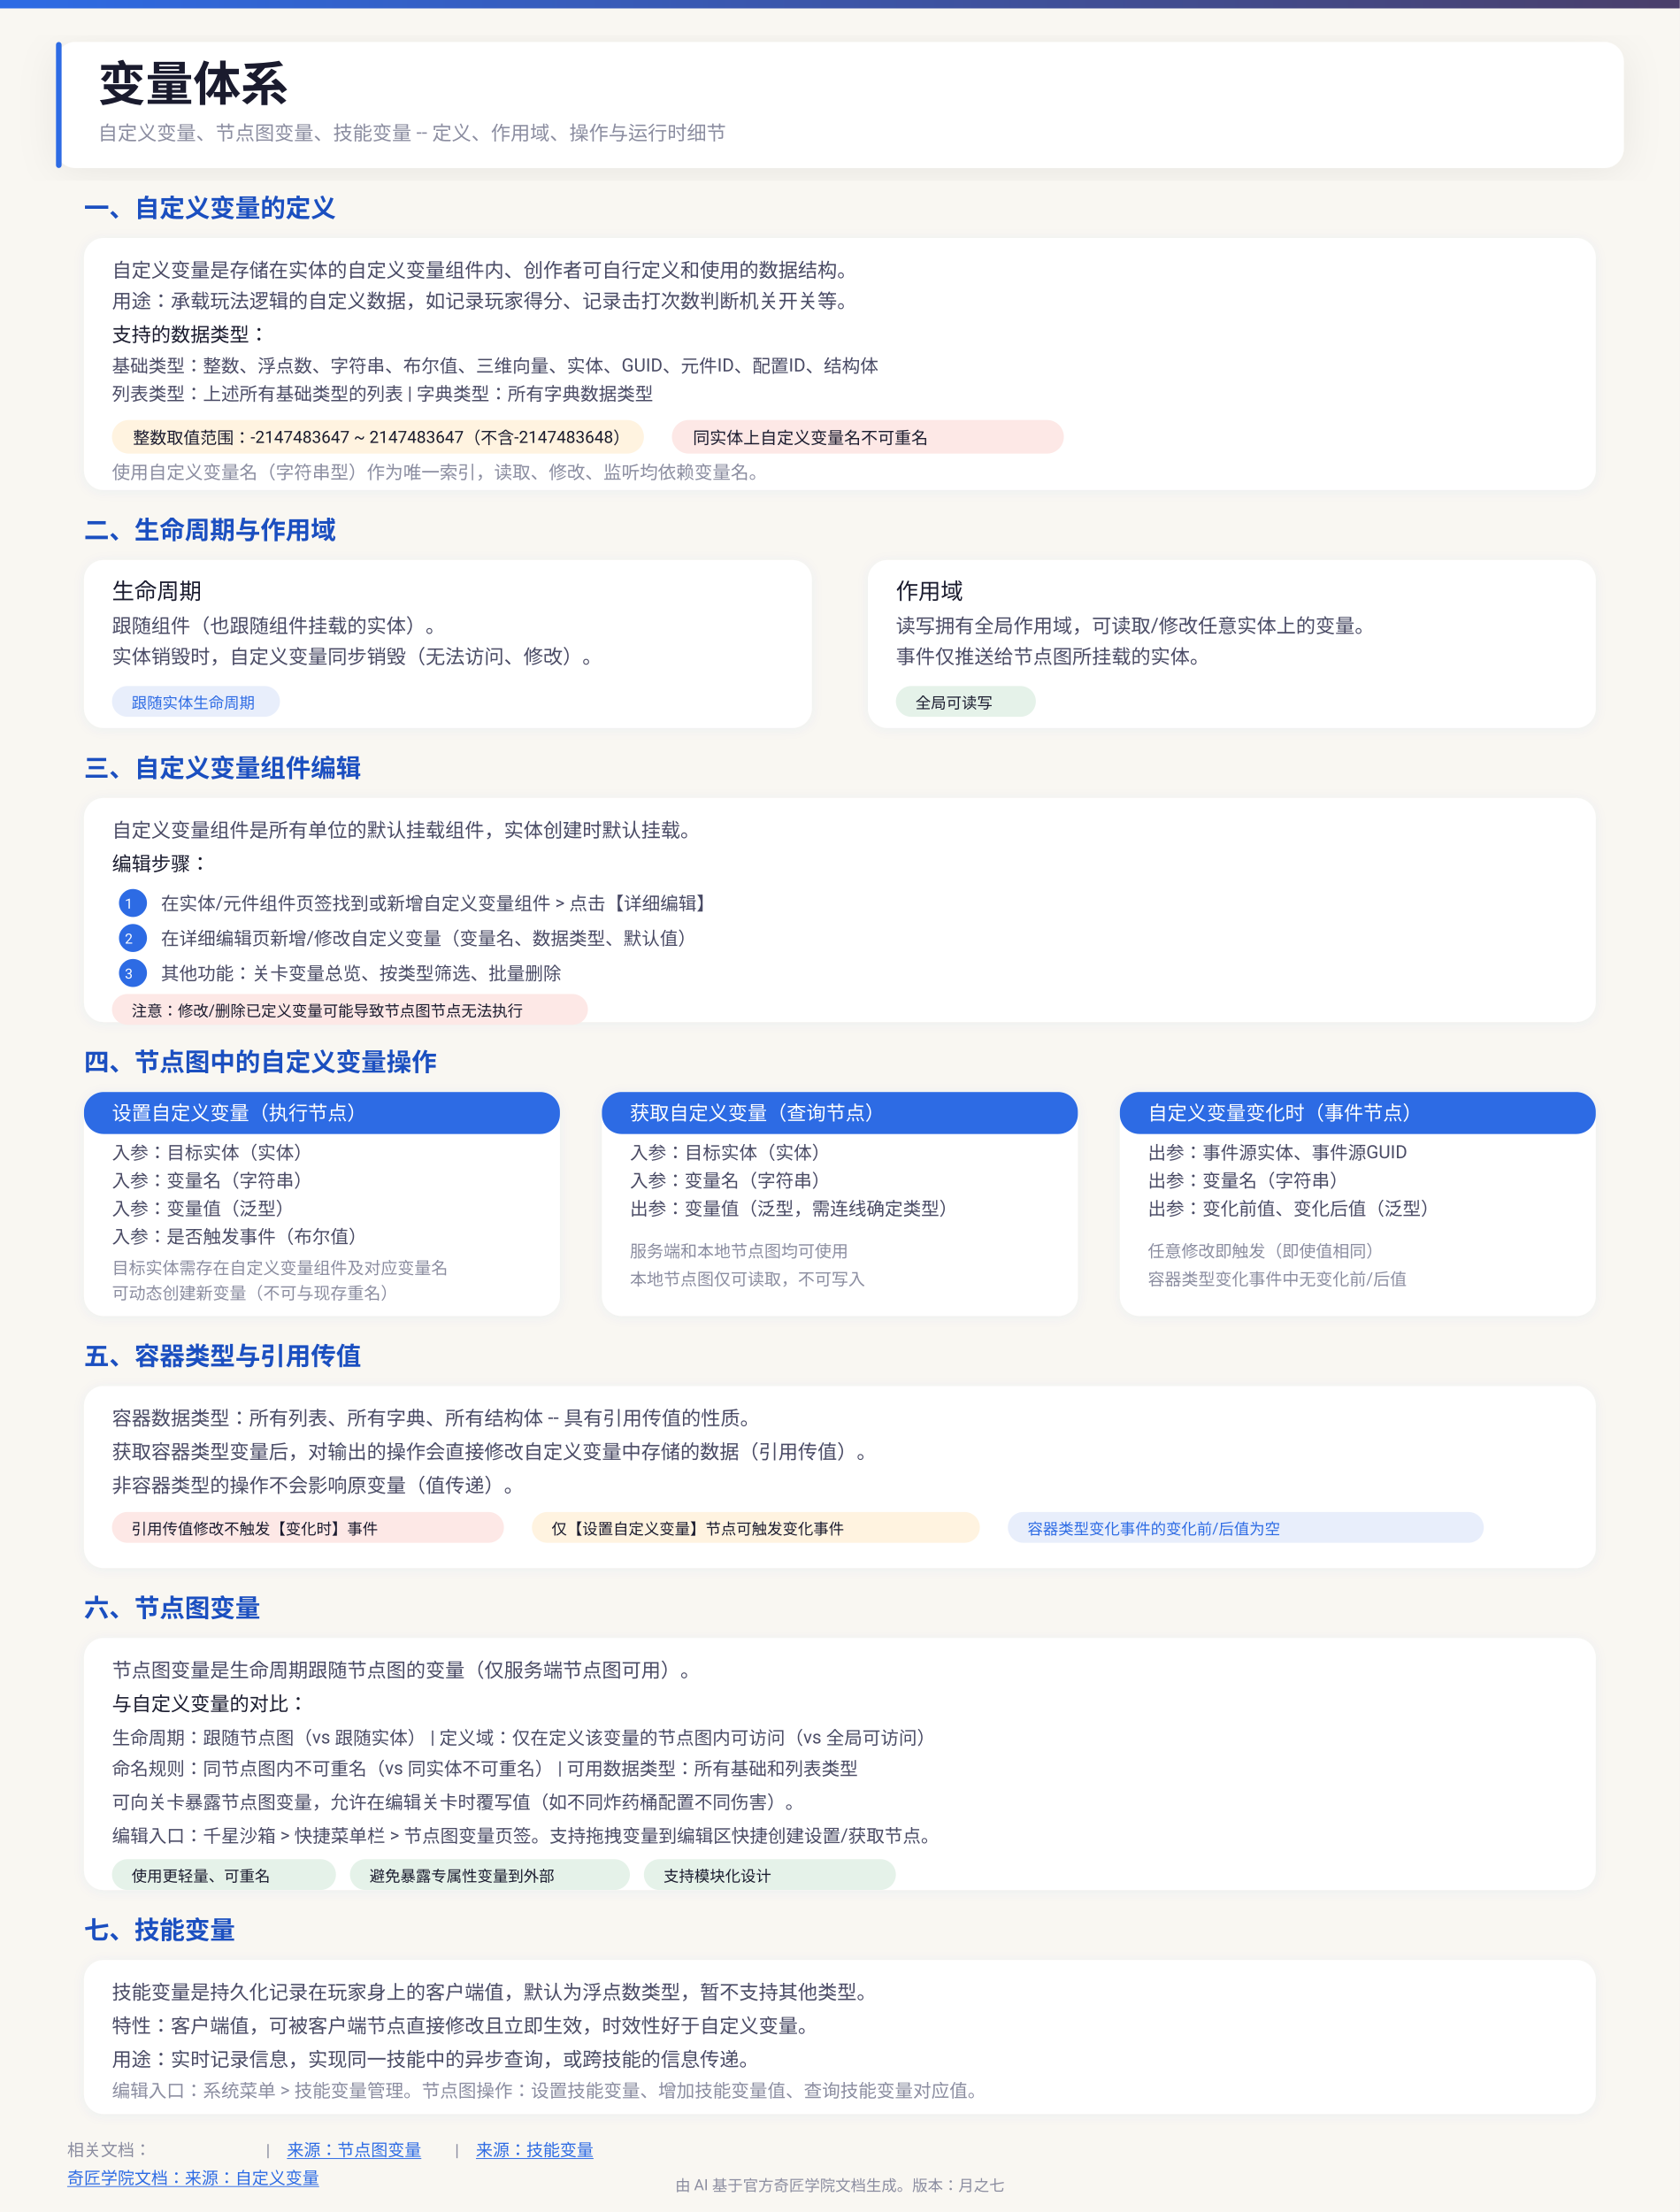
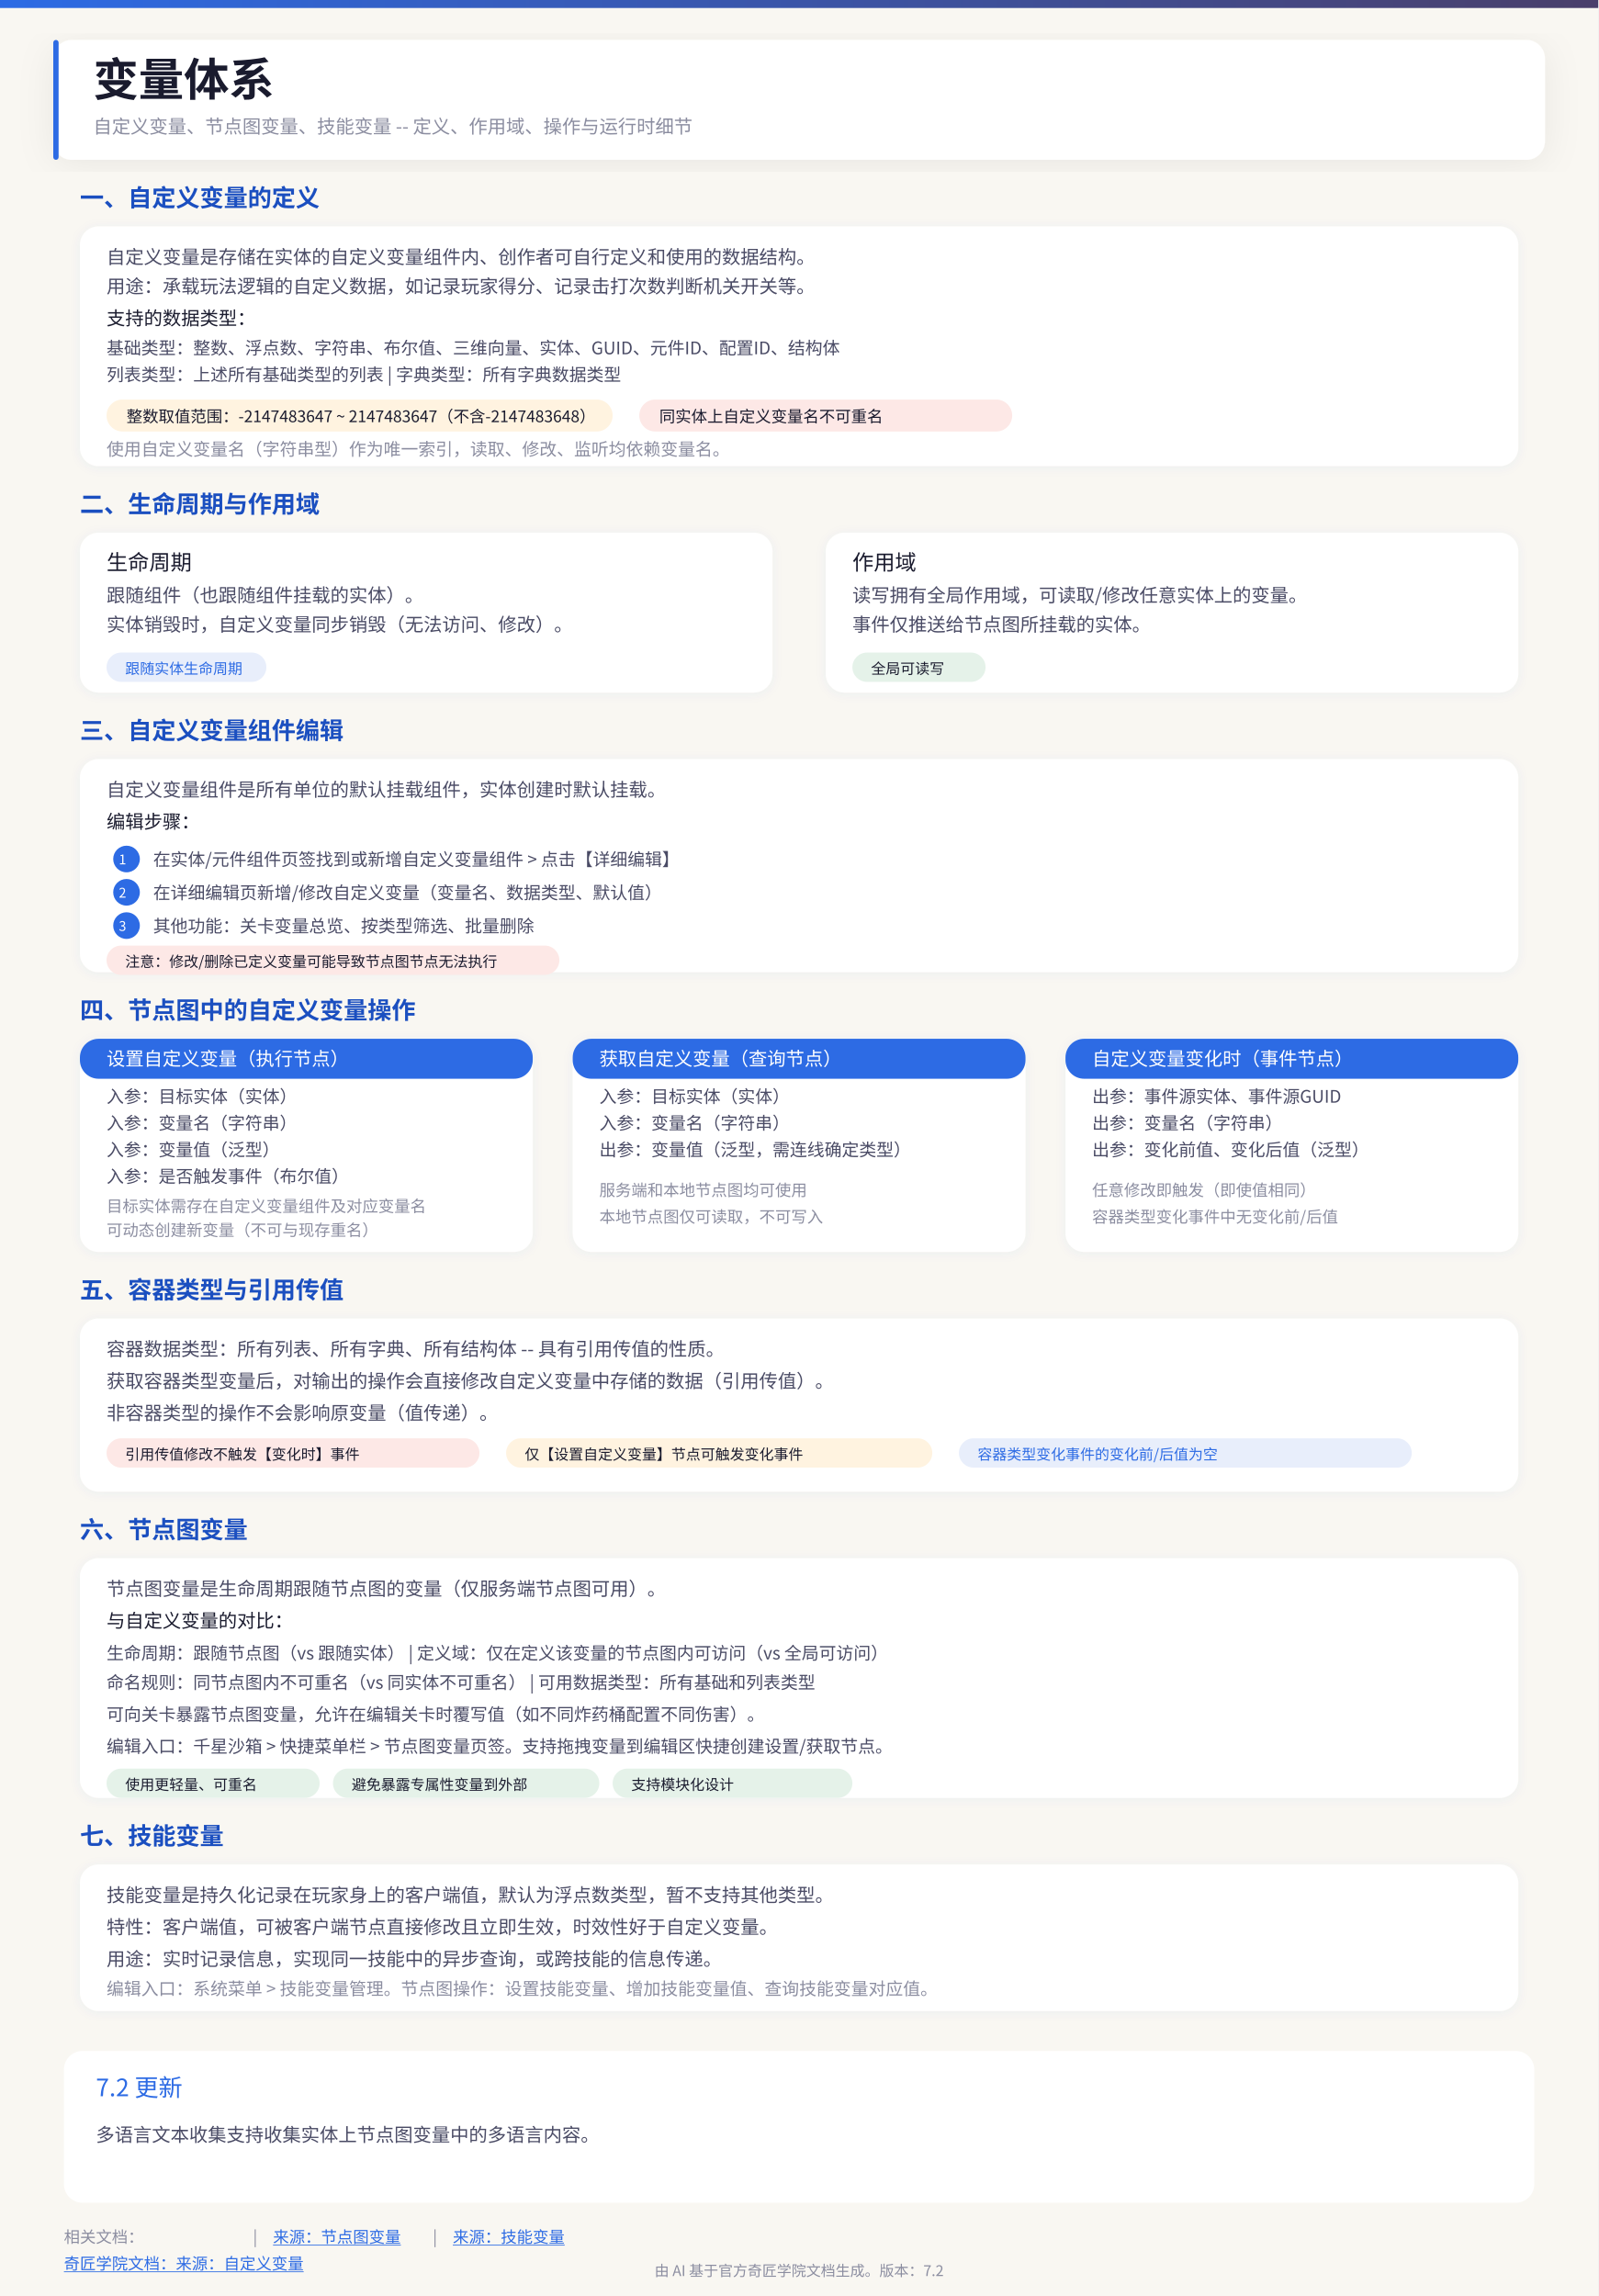
- <svg xmlns="http://www.w3.org/2000/svg" xmlns:xlink="http://www.w3.org/1999/xlink" viewBox="0 0 1200 1580">
+ <svg xmlns="http://www.w3.org/2000/svg" xmlns:xlink="http://www.w3.org/1999/xlink" viewBox="0 0 1200 1724">
  <defs>
    <linearGradient id="topGrad" x1="0" y1="0" x2="1" y2="0">
      <stop offset="0%" stop-color="#2D6BE4" />
      <stop offset="100%" stop-color="#4A3F6B" />
    </linearGradient>
    <filter id="card">
      <feDropShadow dx="0" dy="1" stdDeviation="4" flood-color="#2D6BE4" flood-opacity="0.06" />
    </filter>
    <filter id="elevated">
      <feDropShadow dx="0" dy="4" stdDeviation="14" flood-color="#000" flood-opacity="0.07" />
    </filter>
  </defs>
-   <rect width="1200" height="1580" fill="#F9F7F2" />
+   <rect width="1200" height="1724" fill="#F9F7F2" />
  <rect width="1200" height="6" fill="url(#topGrad)" />
  <rect x="40" y="30" width="1120" height="90" rx="14" fill="#FFFFFF" filter="url(#elevated)" />
  <rect x="40" y="30" width="4" height="90" rx="2" fill="#2D6BE4" />
-   <text x="70" y="72" font-family="'HYWenHei 85W','Noto Sans SC','PingFang SC','Roboto',sans-serif" font-size="34" font-weight="bold" fill="#1A1B2E">变量体系</text>
-   <text x="70" y="100" font-family="'HYWenHei 85W','Noto Sans SC','PingFang SC','Roboto',sans-serif" font-size="14" fill="#8B8DA0">自定义变量、节点图变量、技能变量 -- 定义、作用域、操作与运行时细节</text>
-   <text x="60" y="155" font-family="'HYWenHei 85W','Noto Sans SC','PingFang SC','Roboto',sans-serif" font-size="18" font-weight="700" fill="#1B4FC0">一、自定义变量的定义</text>
+   <text x="70" y="72" font-family="'Noto Sans CJK SC','HYWenHei 85W','Noto Sans SC','PingFang SC','Roboto',sans-serif" font-size="34" font-weight="bold" fill="#1A1B2E">变量体系</text>
+   <text x="70" y="100" font-family="'Noto Sans CJK SC','HYWenHei 85W','Noto Sans SC','PingFang SC','Roboto',sans-serif" font-size="14" fill="#8B8DA0">自定义变量、节点图变量、技能变量 -- 定义、作用域、操作与运行时细节</text>
+   <text x="60" y="155" font-family="'Noto Sans CJK SC','HYWenHei 85W','Noto Sans SC','PingFang SC','Roboto',sans-serif" font-size="18" font-weight="700" fill="#1B4FC0">一、自定义变量的定义</text>
  <rect x="60" y="170" width="1080" height="180" rx="14" fill="#FFFFFF" filter="url(#card)" />
-   <text x="80" y="198" font-family="'HYWenHei 85W','Noto Sans SC','PingFang SC','Roboto',sans-serif" font-size="14" fill="#4A4B65">自定义变量是存储在实体的自定义变量组件内、创作者可自行定义和使用的数据结构。</text>
-   <text x="80" y="220" font-family="'HYWenHei 85W','Noto Sans SC','PingFang SC','Roboto',sans-serif" font-size="14" fill="#4A4B65">用途：承载玩法逻辑的自定义数据，如记录玩家得分、记录击打次数判断机关开关等。</text>
-   <text x="80" y="244" font-family="'HYWenHei 85W','Noto Sans SC','PingFang SC','Roboto',sans-serif" font-size="14" font-weight="500" fill="#1A1B2E">支持的数据类型：</text>
-   <text x="80" y="266" font-family="'HYWenHei 85W','Noto Sans SC','PingFang SC','Roboto',sans-serif" font-size="13" fill="#4A4B65">基础类型：整数、浮点数、字符串、布尔值、三维向量、实体、GUID、元件ID、配置ID、结构体</text>
-   <text x="80" y="286" font-family="'HYWenHei 85W','Noto Sans SC','PingFang SC','Roboto',sans-serif" font-size="13" fill="#4A4B65">列表类型：上述所有基础类型的列表  |  字典类型：所有字典数据类型</text>
+   <text x="80" y="198" font-family="'Noto Sans CJK SC','HYWenHei 85W','Noto Sans SC','PingFang SC','Roboto',sans-serif" font-size="14" fill="#4A4B65">自定义变量是存储在实体的自定义变量组件内、创作者可自行定义和使用的数据结构。</text>
+   <text x="80" y="220" font-family="'Noto Sans CJK SC','HYWenHei 85W','Noto Sans SC','PingFang SC','Roboto',sans-serif" font-size="14" fill="#4A4B65">用途：承载玩法逻辑的自定义数据，如记录玩家得分、记录击打次数判断机关开关等。</text>
+   <text x="80" y="244" font-family="'Noto Sans CJK SC','HYWenHei 85W','Noto Sans SC','PingFang SC','Roboto',sans-serif" font-size="14" font-weight="500" fill="#1A1B2E">支持的数据类型：</text>
+   <text x="80" y="266" font-family="'Noto Sans CJK SC','HYWenHei 85W','Noto Sans SC','PingFang SC','Roboto',sans-serif" font-size="13" fill="#4A4B65">基础类型：整数、浮点数、字符串、布尔值、三维向量、实体、GUID、元件ID、配置ID、结构体</text>
+   <text x="80" y="286" font-family="'Noto Sans CJK SC','HYWenHei 85W','Noto Sans SC','PingFang SC','Roboto',sans-serif" font-size="13" fill="#4A4B65">列表类型：上述所有基础类型的列表  |  字典类型：所有字典数据类型</text>
  <rect x="80" y="300" width="380" height="24" rx="12" fill="#FFF3E0" />
-   <text x="95" y="317" font-family="'HYWenHei 85W','Noto Sans SC','PingFang SC','Roboto',sans-serif" font-size="12" fill="#1A1B2E">整数取值范围：-2147483647 ~ 2147483647（不含-2147483648）</text>
+   <text x="95" y="317" font-family="'Noto Sans CJK SC','HYWenHei 85W','Noto Sans SC','PingFang SC','Roboto',sans-serif" font-size="12" fill="#1A1B2E">整数取值范围：-2147483647 ~ 2147483647（不含-2147483648）</text>
  <rect x="480" y="300" width="280" height="24" rx="12" fill="#FDE8E6" />
-   <text x="495" y="317" font-family="'HYWenHei 85W','Noto Sans SC','PingFang SC','Roboto',sans-serif" font-size="12" fill="#1A1B2E">同实体上自定义变量名不可重名</text>
-   <text x="80" y="342" font-family="'HYWenHei 85W','Noto Sans SC','PingFang SC','Roboto',sans-serif" font-size="13" fill="#8B8DA0">使用自定义变量名（字符串型）作为唯一索引，读取、修改、监听均依赖变量名。</text>
-   <text x="60" y="385" font-family="'HYWenHei 85W','Noto Sans SC','PingFang SC','Roboto',sans-serif" font-size="18" font-weight="700" fill="#1B4FC0">二、生命周期与作用域</text>
+   <text x="495" y="317" font-family="'Noto Sans CJK SC','HYWenHei 85W','Noto Sans SC','PingFang SC','Roboto',sans-serif" font-size="12" fill="#1A1B2E">同实体上自定义变量名不可重名</text>
+   <text x="80" y="342" font-family="'Noto Sans CJK SC','HYWenHei 85W','Noto Sans SC','PingFang SC','Roboto',sans-serif" font-size="13" fill="#8B8DA0">使用自定义变量名（字符串型）作为唯一索引，读取、修改、监听均依赖变量名。</text>
+   <text x="60" y="385" font-family="'Noto Sans CJK SC','HYWenHei 85W','Noto Sans SC','PingFang SC','Roboto',sans-serif" font-size="18" font-weight="700" fill="#1B4FC0">二、生命周期与作用域</text>
  <rect x="60" y="400" width="520" height="120" rx="14" fill="#FFFFFF" filter="url(#card)" />
-   <text x="80" y="428" font-family="'HYWenHei 85W','Noto Sans SC','PingFang SC','Roboto',sans-serif" font-size="16" font-weight="500" fill="#1A1B2E">生命周期</text>
-   <text x="80" y="452" font-family="'HYWenHei 85W','Noto Sans SC','PingFang SC','Roboto',sans-serif" font-size="14" fill="#4A4B65">跟随组件（也跟随组件挂载的实体）。</text>
-   <text x="80" y="474" font-family="'HYWenHei 85W','Noto Sans SC','PingFang SC','Roboto',sans-serif" font-size="14" fill="#4A4B65">实体销毁时，自定义变量同步销毁（无法访问、修改）。</text>
+   <text x="80" y="428" font-family="'Noto Sans CJK SC','HYWenHei 85W','Noto Sans SC','PingFang SC','Roboto',sans-serif" font-size="16" font-weight="500" fill="#1A1B2E">生命周期</text>
+   <text x="80" y="452" font-family="'Noto Sans CJK SC','HYWenHei 85W','Noto Sans SC','PingFang SC','Roboto',sans-serif" font-size="14" fill="#4A4B65">跟随组件（也跟随组件挂载的实体）。</text>
+   <text x="80" y="474" font-family="'Noto Sans CJK SC','HYWenHei 85W','Noto Sans SC','PingFang SC','Roboto',sans-serif" font-size="14" fill="#4A4B65">实体销毁时，自定义变量同步销毁（无法访问、修改）。</text>
  <rect x="80" y="490" width="120" height="22" rx="11" fill="#E8EEFB" />
-   <text x="94" y="506" font-family="'HYWenHei 85W','Noto Sans SC','PingFang SC','Roboto',sans-serif" font-size="11" fill="#2D6BE4">跟随实体生命周期</text>
+   <text x="94" y="506" font-family="'Noto Sans CJK SC','HYWenHei 85W','Noto Sans SC','PingFang SC','Roboto',sans-serif" font-size="11" fill="#2D6BE4">跟随实体生命周期</text>
  <rect x="620" y="400" width="520" height="120" rx="14" fill="#FFFFFF" filter="url(#card)" />
-   <text x="640" y="428" font-family="'HYWenHei 85W','Noto Sans SC','PingFang SC','Roboto',sans-serif" font-size="16" font-weight="500" fill="#1A1B2E">作用域</text>
-   <text x="640" y="452" font-family="'HYWenHei 85W','Noto Sans SC','PingFang SC','Roboto',sans-serif" font-size="14" fill="#4A4B65">读写拥有全局作用域，可读取/修改任意实体上的变量。</text>
-   <text x="640" y="474" font-family="'HYWenHei 85W','Noto Sans SC','PingFang SC','Roboto',sans-serif" font-size="14" fill="#4A4B65">事件仅推送给节点图所挂载的实体。</text>
+   <text x="640" y="428" font-family="'Noto Sans CJK SC','HYWenHei 85W','Noto Sans SC','PingFang SC','Roboto',sans-serif" font-size="16" font-weight="500" fill="#1A1B2E">作用域</text>
+   <text x="640" y="452" font-family="'Noto Sans CJK SC','HYWenHei 85W','Noto Sans SC','PingFang SC','Roboto',sans-serif" font-size="14" fill="#4A4B65">读写拥有全局作用域，可读取/修改任意实体上的变量。</text>
+   <text x="640" y="474" font-family="'Noto Sans CJK SC','HYWenHei 85W','Noto Sans SC','PingFang SC','Roboto',sans-serif" font-size="14" fill="#4A4B65">事件仅推送给节点图所挂载的实体。</text>
  <rect x="640" y="490" width="100" height="22" rx="11" fill="#E5F2E9" />
-   <text x="654" y="506" font-family="'HYWenHei 85W','Noto Sans SC','PingFang SC','Roboto',sans-serif" font-size="11" fill="#1A1B2E">全局可读写</text>
-   <text x="60" y="555" font-family="'HYWenHei 85W','Noto Sans SC','PingFang SC','Roboto',sans-serif" font-size="18" font-weight="700" fill="#1B4FC0">三、自定义变量组件编辑</text>
+   <text x="654" y="506" font-family="'Noto Sans CJK SC','HYWenHei 85W','Noto Sans SC','PingFang SC','Roboto',sans-serif" font-size="11" fill="#1A1B2E">全局可读写</text>
+   <text x="60" y="555" font-family="'Noto Sans CJK SC','HYWenHei 85W','Noto Sans SC','PingFang SC','Roboto',sans-serif" font-size="18" font-weight="700" fill="#1B4FC0">三、自定义变量组件编辑</text>
  <rect x="60" y="570" width="1080" height="160" rx="14" fill="#FFFFFF" filter="url(#card)" />
-   <text x="80" y="598" font-family="'HYWenHei 85W','Noto Sans SC','PingFang SC','Roboto',sans-serif" font-size="14" fill="#4A4B65">自定义变量组件是所有单位的默认挂载组件，实体创建时默认挂载。</text>
-   <text x="80" y="622" font-family="'HYWenHei 85W','Noto Sans SC','PingFang SC','Roboto',sans-serif" font-size="14" font-weight="500" fill="#1A1B2E">编辑步骤：</text>
+   <text x="80" y="598" font-family="'Noto Sans CJK SC','HYWenHei 85W','Noto Sans SC','PingFang SC','Roboto',sans-serif" font-size="14" fill="#4A4B65">自定义变量组件是所有单位的默认挂载组件，实体创建时默认挂载。</text>
+   <text x="80" y="622" font-family="'Noto Sans CJK SC','HYWenHei 85W','Noto Sans SC','PingFang SC','Roboto',sans-serif" font-size="14" font-weight="500" fill="#1A1B2E">编辑步骤：</text>
  <circle cx="95" cy="645" r="10" fill="#2D6BE4" />
-   <text x="92" y="649" font-family="'HYWenHei 85W','Noto Sans SC','PingFang SC','Roboto',sans-serif" font-size="10" fill="#FFF" text-anchor="middle">1</text>
-   <text x="115" y="650" font-family="'HYWenHei 85W','Noto Sans SC','PingFang SC','Roboto',sans-serif" font-size="13" fill="#4A4B65">在实体/元件组件页签找到或新增自定义变量组件 &gt; 点击【详细编辑】</text>
+   <text x="92" y="649" font-family="'Noto Sans CJK SC','HYWenHei 85W','Noto Sans SC','PingFang SC','Roboto',sans-serif" font-size="10" fill="#FFF" text-anchor="middle">1</text>
+   <text x="115" y="650" font-family="'Noto Sans CJK SC','HYWenHei 85W','Noto Sans SC','PingFang SC','Roboto',sans-serif" font-size="13" fill="#4A4B65">在实体/元件组件页签找到或新增自定义变量组件 &gt; 点击【详细编辑】</text>
  <circle cx="95" cy="670" r="10" fill="#2D6BE4" />
-   <text x="92" y="674" font-family="'HYWenHei 85W','Noto Sans SC','PingFang SC','Roboto',sans-serif" font-size="10" fill="#FFF" text-anchor="middle">2</text>
-   <text x="115" y="675" font-family="'HYWenHei 85W','Noto Sans SC','PingFang SC','Roboto',sans-serif" font-size="13" fill="#4A4B65">在详细编辑页新增/修改自定义变量（变量名、数据类型、默认值）</text>
+   <text x="92" y="674" font-family="'Noto Sans CJK SC','HYWenHei 85W','Noto Sans SC','PingFang SC','Roboto',sans-serif" font-size="10" fill="#FFF" text-anchor="middle">2</text>
+   <text x="115" y="675" font-family="'Noto Sans CJK SC','HYWenHei 85W','Noto Sans SC','PingFang SC','Roboto',sans-serif" font-size="13" fill="#4A4B65">在详细编辑页新增/修改自定义变量（变量名、数据类型、默认值）</text>
  <circle cx="95" cy="695" r="10" fill="#2D6BE4" />
-   <text x="92" y="699" font-family="'HYWenHei 85W','Noto Sans SC','PingFang SC','Roboto',sans-serif" font-size="10" fill="#FFF" text-anchor="middle">3</text>
-   <text x="115" y="700" font-family="'HYWenHei 85W','Noto Sans SC','PingFang SC','Roboto',sans-serif" font-size="13" fill="#4A4B65">其他功能：关卡变量总览、按类型筛选、批量删除</text>
+   <text x="92" y="699" font-family="'Noto Sans CJK SC','HYWenHei 85W','Noto Sans SC','PingFang SC','Roboto',sans-serif" font-size="10" fill="#FFF" text-anchor="middle">3</text>
+   <text x="115" y="700" font-family="'Noto Sans CJK SC','HYWenHei 85W','Noto Sans SC','PingFang SC','Roboto',sans-serif" font-size="13" fill="#4A4B65">其他功能：关卡变量总览、按类型筛选、批量删除</text>
  <rect x="80" y="710" width="340" height="22" rx="11" fill="#FDE8E6" />
-   <text x="94" y="726" font-family="'HYWenHei 85W','Noto Sans SC','PingFang SC','Roboto',sans-serif" font-size="11" fill="#1A1B2E">注意：修改/删除已定义变量可能导致节点图节点无法执行</text>
-   <text x="60" y="765" font-family="'HYWenHei 85W','Noto Sans SC','PingFang SC','Roboto',sans-serif" font-size="18" font-weight="700" fill="#1B4FC0">四、节点图中的自定义变量操作</text>
+   <text x="94" y="726" font-family="'Noto Sans CJK SC','HYWenHei 85W','Noto Sans SC','PingFang SC','Roboto',sans-serif" font-size="11" fill="#1A1B2E">注意：修改/删除已定义变量可能导致节点图节点无法执行</text>
+   <text x="60" y="765" font-family="'Noto Sans CJK SC','HYWenHei 85W','Noto Sans SC','PingFang SC','Roboto',sans-serif" font-size="18" font-weight="700" fill="#1B4FC0">四、节点图中的自定义变量操作</text>
  <rect x="60" y="780" width="340" height="160" rx="14" fill="#FFFFFF" filter="url(#card)" />
  <rect x="60" y="780" width="340" height="30" rx="14" fill="#2D6BE4" />
-   <text x="80" y="800" font-family="'HYWenHei 85W','Noto Sans SC','PingFang SC','Roboto',sans-serif" font-size="14" font-weight="500" fill="#FFF">设置自定义变量（执行节点）</text>
-   <text x="80" y="828" font-family="'HYWenHei 85W','Noto Sans SC','PingFang SC','Roboto',sans-serif" font-size="13" fill="#4A4B65">入参：目标实体（实体）</text>
-   <text x="80" y="848" font-family="'HYWenHei 85W','Noto Sans SC','PingFang SC','Roboto',sans-serif" font-size="13" fill="#4A4B65">入参：变量名（字符串）</text>
-   <text x="80" y="868" font-family="'HYWenHei 85W','Noto Sans SC','PingFang SC','Roboto',sans-serif" font-size="13" fill="#4A4B65">入参：变量值（泛型）</text>
-   <text x="80" y="888" font-family="'HYWenHei 85W','Noto Sans SC','PingFang SC','Roboto',sans-serif" font-size="13" fill="#4A4B65">入参：是否触发事件（布尔值）</text>
-   <text x="80" y="910" font-family="'HYWenHei 85W','Noto Sans SC','PingFang SC','Roboto',sans-serif" font-size="12" fill="#8B8DA0">目标实体需存在自定义变量组件及对应变量名</text>
-   <text x="80" y="928" font-family="'HYWenHei 85W','Noto Sans SC','PingFang SC','Roboto',sans-serif" font-size="12" fill="#8B8DA0">可动态创建新变量（不可与现存重名）</text>
+   <text x="80" y="800" font-family="'Noto Sans CJK SC','HYWenHei 85W','Noto Sans SC','PingFang SC','Roboto',sans-serif" font-size="14" font-weight="500" fill="#FFF">设置自定义变量（执行节点）</text>
+   <text x="80" y="828" font-family="'Noto Sans CJK SC','HYWenHei 85W','Noto Sans SC','PingFang SC','Roboto',sans-serif" font-size="13" fill="#4A4B65">入参：目标实体（实体）</text>
+   <text x="80" y="848" font-family="'Noto Sans CJK SC','HYWenHei 85W','Noto Sans SC','PingFang SC','Roboto',sans-serif" font-size="13" fill="#4A4B65">入参：变量名（字符串）</text>
+   <text x="80" y="868" font-family="'Noto Sans CJK SC','HYWenHei 85W','Noto Sans SC','PingFang SC','Roboto',sans-serif" font-size="13" fill="#4A4B65">入参：变量值（泛型）</text>
+   <text x="80" y="888" font-family="'Noto Sans CJK SC','HYWenHei 85W','Noto Sans SC','PingFang SC','Roboto',sans-serif" font-size="13" fill="#4A4B65">入参：是否触发事件（布尔值）</text>
+   <text x="80" y="910" font-family="'Noto Sans CJK SC','HYWenHei 85W','Noto Sans SC','PingFang SC','Roboto',sans-serif" font-size="12" fill="#8B8DA0">目标实体需存在自定义变量组件及对应变量名</text>
+   <text x="80" y="928" font-family="'Noto Sans CJK SC','HYWenHei 85W','Noto Sans SC','PingFang SC','Roboto',sans-serif" font-size="12" fill="#8B8DA0">可动态创建新变量（不可与现存重名）</text>
  <rect x="430" y="780" width="340" height="160" rx="14" fill="#FFFFFF" filter="url(#card)" />
  <rect x="430" y="780" width="340" height="30" rx="14" fill="#2D6BE4" />
-   <text x="450" y="800" font-family="'HYWenHei 85W','Noto Sans SC','PingFang SC','Roboto',sans-serif" font-size="14" font-weight="500" fill="#FFF">获取自定义变量（查询节点）</text>
-   <text x="450" y="828" font-family="'HYWenHei 85W','Noto Sans SC','PingFang SC','Roboto',sans-serif" font-size="13" fill="#4A4B65">入参：目标实体（实体）</text>
-   <text x="450" y="848" font-family="'HYWenHei 85W','Noto Sans SC','PingFang SC','Roboto',sans-serif" font-size="13" fill="#4A4B65">入参：变量名（字符串）</text>
-   <text x="450" y="868" font-family="'HYWenHei 85W','Noto Sans SC','PingFang SC','Roboto',sans-serif" font-size="13" fill="#4A4B65">出参：变量值（泛型，需连线确定类型）</text>
-   <text x="450" y="898" font-family="'HYWenHei 85W','Noto Sans SC','PingFang SC','Roboto',sans-serif" font-size="12" fill="#8B8DA0">服务端和本地节点图均可使用</text>
-   <text x="450" y="918" font-family="'HYWenHei 85W','Noto Sans SC','PingFang SC','Roboto',sans-serif" font-size="12" fill="#8B8DA0">本地节点图仅可读取，不可写入</text>
+   <text x="450" y="800" font-family="'Noto Sans CJK SC','HYWenHei 85W','Noto Sans SC','PingFang SC','Roboto',sans-serif" font-size="14" font-weight="500" fill="#FFF">获取自定义变量（查询节点）</text>
+   <text x="450" y="828" font-family="'Noto Sans CJK SC','HYWenHei 85W','Noto Sans SC','PingFang SC','Roboto',sans-serif" font-size="13" fill="#4A4B65">入参：目标实体（实体）</text>
+   <text x="450" y="848" font-family="'Noto Sans CJK SC','HYWenHei 85W','Noto Sans SC','PingFang SC','Roboto',sans-serif" font-size="13" fill="#4A4B65">入参：变量名（字符串）</text>
+   <text x="450" y="868" font-family="'Noto Sans CJK SC','HYWenHei 85W','Noto Sans SC','PingFang SC','Roboto',sans-serif" font-size="13" fill="#4A4B65">出参：变量值（泛型，需连线确定类型）</text>
+   <text x="450" y="898" font-family="'Noto Sans CJK SC','HYWenHei 85W','Noto Sans SC','PingFang SC','Roboto',sans-serif" font-size="12" fill="#8B8DA0">服务端和本地节点图均可使用</text>
+   <text x="450" y="918" font-family="'Noto Sans CJK SC','HYWenHei 85W','Noto Sans SC','PingFang SC','Roboto',sans-serif" font-size="12" fill="#8B8DA0">本地节点图仅可读取，不可写入</text>
  <rect x="800" y="780" width="340" height="160" rx="14" fill="#FFFFFF" filter="url(#card)" />
  <rect x="800" y="780" width="340" height="30" rx="14" fill="#2D6BE4" />
-   <text x="820" y="800" font-family="'HYWenHei 85W','Noto Sans SC','PingFang SC','Roboto',sans-serif" font-size="14" font-weight="500" fill="#FFF">自定义变量变化时（事件节点）</text>
-   <text x="820" y="828" font-family="'HYWenHei 85W','Noto Sans SC','PingFang SC','Roboto',sans-serif" font-size="13" fill="#4A4B65">出参：事件源实体、事件源GUID</text>
-   <text x="820" y="848" font-family="'HYWenHei 85W','Noto Sans SC','PingFang SC','Roboto',sans-serif" font-size="13" fill="#4A4B65">出参：变量名（字符串）</text>
-   <text x="820" y="868" font-family="'HYWenHei 85W','Noto Sans SC','PingFang SC','Roboto',sans-serif" font-size="13" fill="#4A4B65">出参：变化前值、变化后值（泛型）</text>
-   <text x="820" y="898" font-family="'HYWenHei 85W','Noto Sans SC','PingFang SC','Roboto',sans-serif" font-size="12" fill="#8B8DA0">任意修改即触发（即使值相同）</text>
-   <text x="820" y="918" font-family="'HYWenHei 85W','Noto Sans SC','PingFang SC','Roboto',sans-serif" font-size="12" fill="#8B8DA0">容器类型变化事件中无变化前/后值</text>
-   <text x="60" y="975" font-family="'HYWenHei 85W','Noto Sans SC','PingFang SC','Roboto',sans-serif" font-size="18" font-weight="700" fill="#1B4FC0">五、容器类型与引用传值</text>
+   <text x="820" y="800" font-family="'Noto Sans CJK SC','HYWenHei 85W','Noto Sans SC','PingFang SC','Roboto',sans-serif" font-size="14" font-weight="500" fill="#FFF">自定义变量变化时（事件节点）</text>
+   <text x="820" y="828" font-family="'Noto Sans CJK SC','HYWenHei 85W','Noto Sans SC','PingFang SC','Roboto',sans-serif" font-size="13" fill="#4A4B65">出参：事件源实体、事件源GUID</text>
+   <text x="820" y="848" font-family="'Noto Sans CJK SC','HYWenHei 85W','Noto Sans SC','PingFang SC','Roboto',sans-serif" font-size="13" fill="#4A4B65">出参：变量名（字符串）</text>
+   <text x="820" y="868" font-family="'Noto Sans CJK SC','HYWenHei 85W','Noto Sans SC','PingFang SC','Roboto',sans-serif" font-size="13" fill="#4A4B65">出参：变化前值、变化后值（泛型）</text>
+   <text x="820" y="898" font-family="'Noto Sans CJK SC','HYWenHei 85W','Noto Sans SC','PingFang SC','Roboto',sans-serif" font-size="12" fill="#8B8DA0">任意修改即触发（即使值相同）</text>
+   <text x="820" y="918" font-family="'Noto Sans CJK SC','HYWenHei 85W','Noto Sans SC','PingFang SC','Roboto',sans-serif" font-size="12" fill="#8B8DA0">容器类型变化事件中无变化前/后值</text>
+   <text x="60" y="975" font-family="'Noto Sans CJK SC','HYWenHei 85W','Noto Sans SC','PingFang SC','Roboto',sans-serif" font-size="18" font-weight="700" fill="#1B4FC0">五、容器类型与引用传值</text>
  <rect x="60" y="990" width="1080" height="130" rx="14" fill="#FFFFFF" filter="url(#card)" />
-   <text x="80" y="1018" font-family="'HYWenHei 85W','Noto Sans SC','PingFang SC','Roboto',sans-serif" font-size="14" fill="#4A4B65">容器数据类型：所有列表、所有字典、所有结构体 -- 具有引用传值的性质。</text>
-   <text x="80" y="1042" font-family="'HYWenHei 85W','Noto Sans SC','PingFang SC','Roboto',sans-serif" font-size="14" fill="#4A4B65">获取容器类型变量后，对输出的操作会直接修改自定义变量中存储的数据（引用传值）。</text>
-   <text x="80" y="1066" font-family="'HYWenHei 85W','Noto Sans SC','PingFang SC','Roboto',sans-serif" font-size="14" fill="#4A4B65">非容器类型的操作不会影响原变量（值传递）。</text>
+   <text x="80" y="1018" font-family="'Noto Sans CJK SC','HYWenHei 85W','Noto Sans SC','PingFang SC','Roboto',sans-serif" font-size="14" fill="#4A4B65">容器数据类型：所有列表、所有字典、所有结构体 -- 具有引用传值的性质。</text>
+   <text x="80" y="1042" font-family="'Noto Sans CJK SC','HYWenHei 85W','Noto Sans SC','PingFang SC','Roboto',sans-serif" font-size="14" fill="#4A4B65">获取容器类型变量后，对输出的操作会直接修改自定义变量中存储的数据（引用传值）。</text>
+   <text x="80" y="1066" font-family="'Noto Sans CJK SC','HYWenHei 85W','Noto Sans SC','PingFang SC','Roboto',sans-serif" font-size="14" fill="#4A4B65">非容器类型的操作不会影响原变量（值传递）。</text>
  <rect x="80" y="1080" width="280" height="22" rx="11" fill="#FDE8E6" />
-   <text x="94" y="1096" font-family="'HYWenHei 85W','Noto Sans SC','PingFang SC','Roboto',sans-serif" font-size="11" fill="#1A1B2E">引用传值修改不触发【变化时】事件</text>
+   <text x="94" y="1096" font-family="'Noto Sans CJK SC','HYWenHei 85W','Noto Sans SC','PingFang SC','Roboto',sans-serif" font-size="11" fill="#1A1B2E">引用传值修改不触发【变化时】事件</text>
  <rect x="380" y="1080" width="320" height="22" rx="11" fill="#FFF3E0" />
-   <text x="394" y="1096" font-family="'HYWenHei 85W','Noto Sans SC','PingFang SC','Roboto',sans-serif" font-size="11" fill="#1A1B2E">仅【设置自定义变量】节点可触发变化事件</text>
+   <text x="394" y="1096" font-family="'Noto Sans CJK SC','HYWenHei 85W','Noto Sans SC','PingFang SC','Roboto',sans-serif" font-size="11" fill="#1A1B2E">仅【设置自定义变量】节点可触发变化事件</text>
  <rect x="720" y="1080" width="340" height="22" rx="11" fill="#E8EEFB" />
-   <text x="734" y="1096" font-family="'HYWenHei 85W','Noto Sans SC','PingFang SC','Roboto',sans-serif" font-size="11" fill="#2D6BE4">容器类型变化事件的变化前/后值为空</text>
-   <text x="60" y="1155" font-family="'HYWenHei 85W','Noto Sans SC','PingFang SC','Roboto',sans-serif" font-size="18" font-weight="700" fill="#1B4FC0">六、节点图变量</text>
+   <text x="734" y="1096" font-family="'Noto Sans CJK SC','HYWenHei 85W','Noto Sans SC','PingFang SC','Roboto',sans-serif" font-size="11" fill="#2D6BE4">容器类型变化事件的变化前/后值为空</text>
+   <text x="60" y="1155" font-family="'Noto Sans CJK SC','HYWenHei 85W','Noto Sans SC','PingFang SC','Roboto',sans-serif" font-size="18" font-weight="700" fill="#1B4FC0">六、节点图变量</text>
  <rect x="60" y="1170" width="1080" height="180" rx="14" fill="#FFFFFF" filter="url(#card)" />
-   <text x="80" y="1198" font-family="'HYWenHei 85W','Noto Sans SC','PingFang SC','Roboto',sans-serif" font-size="14" fill="#4A4B65">节点图变量是生命周期跟随节点图的变量（仅服务端节点图可用）。</text>
-   <text x="80" y="1222" font-family="'HYWenHei 85W','Noto Sans SC','PingFang SC','Roboto',sans-serif" font-size="14" font-weight="500" fill="#1A1B2E">与自定义变量的对比：</text>
-   <text x="80" y="1246" font-family="'HYWenHei 85W','Noto Sans SC','PingFang SC','Roboto',sans-serif" font-size="13" fill="#4A4B65">生命周期：跟随节点图（vs 跟随实体）  |  定义域：仅在定义该变量的节点图内可访问（vs 全局可访问）</text>
-   <text x="80" y="1268" font-family="'HYWenHei 85W','Noto Sans SC','PingFang SC','Roboto',sans-serif" font-size="13" fill="#4A4B65">命名规则：同节点图内不可重名（vs 同实体不可重名）  |  可用数据类型：所有基础和列表类型</text>
-   <text x="80" y="1292" font-family="'HYWenHei 85W','Noto Sans SC','PingFang SC','Roboto',sans-serif" font-size="13" fill="#4A4B65">可向关卡暴露节点图变量，允许在编辑关卡时覆写值（如不同炸药桶配置不同伤害）。</text>
-   <text x="80" y="1316" font-family="'HYWenHei 85W','Noto Sans SC','PingFang SC','Roboto',sans-serif" font-size="13" fill="#4A4B65">编辑入口：千星沙箱 &gt; 快捷菜单栏 &gt; 节点图变量页签。支持拖拽变量到编辑区快捷创建设置/获取节点。</text>
+   <text x="80" y="1198" font-family="'Noto Sans CJK SC','HYWenHei 85W','Noto Sans SC','PingFang SC','Roboto',sans-serif" font-size="14" fill="#4A4B65">节点图变量是生命周期跟随节点图的变量（仅服务端节点图可用）。</text>
+   <text x="80" y="1222" font-family="'Noto Sans CJK SC','HYWenHei 85W','Noto Sans SC','PingFang SC','Roboto',sans-serif" font-size="14" font-weight="500" fill="#1A1B2E">与自定义变量的对比：</text>
+   <text x="80" y="1246" font-family="'Noto Sans CJK SC','HYWenHei 85W','Noto Sans SC','PingFang SC','Roboto',sans-serif" font-size="13" fill="#4A4B65">生命周期：跟随节点图（vs 跟随实体）  |  定义域：仅在定义该变量的节点图内可访问（vs 全局可访问）</text>
+   <text x="80" y="1268" font-family="'Noto Sans CJK SC','HYWenHei 85W','Noto Sans SC','PingFang SC','Roboto',sans-serif" font-size="13" fill="#4A4B65">命名规则：同节点图内不可重名（vs 同实体不可重名）  |  可用数据类型：所有基础和列表类型</text>
+   <text x="80" y="1292" font-family="'Noto Sans CJK SC','HYWenHei 85W','Noto Sans SC','PingFang SC','Roboto',sans-serif" font-size="13" fill="#4A4B65">可向关卡暴露节点图变量，允许在编辑关卡时覆写值（如不同炸药桶配置不同伤害）。</text>
+   <text x="80" y="1316" font-family="'Noto Sans CJK SC','HYWenHei 85W','Noto Sans SC','PingFang SC','Roboto',sans-serif" font-size="13" fill="#4A4B65">编辑入口：千星沙箱 &gt; 快捷菜单栏 &gt; 节点图变量页签。支持拖拽变量到编辑区快捷创建设置/获取节点。</text>
  <rect x="80" y="1328" width="160" height="22" rx="11" fill="#E5F2E9" />
-   <text x="94" y="1344" font-family="'HYWenHei 85W','Noto Sans SC','PingFang SC','Roboto',sans-serif" font-size="11" fill="#1A1B2E">使用更轻量、可重名</text>
+   <text x="94" y="1344" font-family="'Noto Sans CJK SC','HYWenHei 85W','Noto Sans SC','PingFang SC','Roboto',sans-serif" font-size="11" fill="#1A1B2E">使用更轻量、可重名</text>
  <rect x="250" y="1328" width="200" height="22" rx="11" fill="#E5F2E9" />
-   <text x="264" y="1344" font-family="'HYWenHei 85W','Noto Sans SC','PingFang SC','Roboto',sans-serif" font-size="11" fill="#1A1B2E">避免暴露专属性变量到外部</text>
+   <text x="264" y="1344" font-family="'Noto Sans CJK SC','HYWenHei 85W','Noto Sans SC','PingFang SC','Roboto',sans-serif" font-size="11" fill="#1A1B2E">避免暴露专属性变量到外部</text>
  <rect x="460" y="1328" width="180" height="22" rx="11" fill="#E5F2E9" />
-   <text x="474" y="1344" font-family="'HYWenHei 85W','Noto Sans SC','PingFang SC','Roboto',sans-serif" font-size="11" fill="#1A1B2E">支持模块化设计</text>
-   <text x="60" y="1385" font-family="'HYWenHei 85W','Noto Sans SC','PingFang SC','Roboto',sans-serif" font-size="18" font-weight="700" fill="#1B4FC0">七、技能变量</text>
+   <text x="474" y="1344" font-family="'Noto Sans CJK SC','HYWenHei 85W','Noto Sans SC','PingFang SC','Roboto',sans-serif" font-size="11" fill="#1A1B2E">支持模块化设计</text>
+   <text x="60" y="1385" font-family="'Noto Sans CJK SC','HYWenHei 85W','Noto Sans SC','PingFang SC','Roboto',sans-serif" font-size="18" font-weight="700" fill="#1B4FC0">七、技能变量</text>
  <rect x="60" y="1400" width="1080" height="110" rx="14" fill="#FFFFFF" filter="url(#card)" />
-   <text x="80" y="1428" font-family="'HYWenHei 85W','Noto Sans SC','PingFang SC','Roboto',sans-serif" font-size="14" fill="#4A4B65">技能变量是持久化记录在玩家身上的客户端值，默认为浮点数类型，暂不支持其他类型。</text>
-   <text x="80" y="1452" font-family="'HYWenHei 85W','Noto Sans SC','PingFang SC','Roboto',sans-serif" font-size="14" fill="#4A4B65">特性：客户端值，可被客户端节点直接修改且立即生效，时效性好于自定义变量。</text>
-   <text x="80" y="1476" font-family="'HYWenHei 85W','Noto Sans SC','PingFang SC','Roboto',sans-serif" font-size="14" fill="#4A4B65">用途：实时记录信息，实现同一技能中的异步查询，或跨技能的信息传递。</text>
-   <text x="80" y="1498" font-family="'HYWenHei 85W','Noto Sans SC','PingFang SC','Roboto',sans-serif" font-size="13" fill="#8B8DA0">编辑入口：系统菜单 &gt; 技能变量管理。节点图操作：设置技能变量、增加技能变量值、查询技能变量对应值。</text>
-   <text x="48" y="1540" fill="#8B8DA0" font-size="12" font-family="'HYWenHei 85W','Noto Sans SC','PingFang SC','Roboto',sans-serif">相关文档：</text>
+   <text x="80" y="1428" font-family="'Noto Sans CJK SC','HYWenHei 85W','Noto Sans SC','PingFang SC','Roboto',sans-serif" font-size="14" fill="#4A4B65">技能变量是持久化记录在玩家身上的客户端值，默认为浮点数类型，暂不支持其他类型。</text>
+   <text x="80" y="1452" font-family="'Noto Sans CJK SC','HYWenHei 85W','Noto Sans SC','PingFang SC','Roboto',sans-serif" font-size="14" fill="#4A4B65">特性：客户端值，可被客户端节点直接修改且立即生效，时效性好于自定义变量。</text>
+   <text x="80" y="1476" font-family="'Noto Sans CJK SC','HYWenHei 85W','Noto Sans SC','PingFang SC','Roboto',sans-serif" font-size="14" fill="#4A4B65">用途：实时记录信息，实现同一技能中的异步查询，或跨技能的信息传递。</text>
+   <text x="80" y="1498" font-family="'Noto Sans CJK SC','HYWenHei 85W','Noto Sans SC','PingFang SC','Roboto',sans-serif" font-size="13" fill="#8B8DA0">编辑入口：系统菜单 &gt; 技能变量管理。节点图操作：设置技能变量、增加技能变量值、查询技能变量对应值。</text>
+   <text x="48" y="1684" fill="#8B8DA0" font-size="12" font-family="'Noto Sans CJK SC','HYWenHei 85W','Noto Sans SC','PingFang SC','Roboto',sans-serif">相关文档：</text>
  <a xlink:href="https://act.mihoyo.com/ys/ugc/tutorial/detail/mhso1b9wjica" target="_blank">
-     <text x="48" y="1560" fill="#2D6BE4" font-size="12" text-decoration="underline" font-family="'HYWenHei 85W','Noto Sans SC','PingFang SC','Roboto',sans-serif">奇匠学院文档：来源：自定义变量</text>
+     <text x="48" y="1704" fill="#2D6BE4" font-size="12" text-decoration="underline" font-family="'Noto Sans CJK SC','HYWenHei 85W','Noto Sans SC','PingFang SC','Roboto',sans-serif">奇匠学院文档：来源：自定义变量</text>
  </a>
-   <text x="190" y="1540" font-family="'HYWenHei 85W','Noto Sans SC','PingFang SC','Roboto',sans-serif" font-size="12" fill="#8B8DA0">|</text>
+   <text x="190" y="1684" font-family="'Noto Sans CJK SC','HYWenHei 85W','Noto Sans SC','PingFang SC','Roboto',sans-serif" font-size="12" fill="#8B8DA0">|</text>
  <a xlink:href="https://act.mihoyo.com/ys/ugc/tutorial/detail/mhtshailzs7w">
-     <text x="205" y="1540" font-family="'HYWenHei 85W','Noto Sans SC','PingFang SC','Roboto',sans-serif" font-size="12" fill="#2D6BE4" text-decoration="underline">来源：节点图变量</text>
+     <text x="205" y="1684" font-family="'Noto Sans CJK SC','HYWenHei 85W','Noto Sans SC','PingFang SC','Roboto',sans-serif" font-size="12" fill="#2D6BE4" text-decoration="underline">来源：节点图变量</text>
  </a>
-   <text x="325" y="1540" font-family="'HYWenHei 85W','Noto Sans SC','PingFang SC','Roboto',sans-serif" font-size="12" fill="#8B8DA0">|</text>
+   <text x="325" y="1684" font-family="'Noto Sans CJK SC','HYWenHei 85W','Noto Sans SC','PingFang SC','Roboto',sans-serif" font-size="12" fill="#8B8DA0">|</text>
  <a xlink:href="https://act.mihoyo.com/ys/ugc/tutorial/detail/mhhzqw98264i">
-     <text x="340" y="1540" font-family="'HYWenHei 85W','Noto Sans SC','PingFang SC','Roboto',sans-serif" font-size="12" fill="#2D6BE4" text-decoration="underline">来源：技能变量</text>
+     <text x="340" y="1684" font-family="'Noto Sans CJK SC','HYWenHei 85W','Noto Sans SC','PingFang SC','Roboto',sans-serif" font-size="12" fill="#2D6BE4" text-decoration="underline">来源：技能变量</text>
  </a>
-   <text x="600" y="1565" font-family="'HYWenHei 85W','Noto Sans SC','PingFang SC','Roboto',sans-serif" font-size="11" fill="#8B8DA0" text-anchor="middle">由 AI 基于官方奇匠学院文档生成。版本：月之七</text>
+   <text x="600" y="1709" font-family="'Noto Sans CJK SC','HYWenHei 85W','Noto Sans SC','PingFang SC','Roboto',sans-serif" font-size="11" fill="#8B8DA0" text-anchor="middle">由 AI 基于官方奇匠学院文档生成。版本：7.2</text>
+   <g font-family="Noto Sans CJK SC, sans-serif">
+     <rect x="48" y="1540" width="1104" height="114" rx="14" fill="#fff" />
+     <text x="72" y="1574" font-size="18" fill="#2D6BE4">7.2 更新</text>
+     <text x="72" y="1608" font-size="14" fill="#4A4B65">多语言文本收集支持收集实体上节点图变量中的多语言内容。</text>
+   </g>
</svg>
